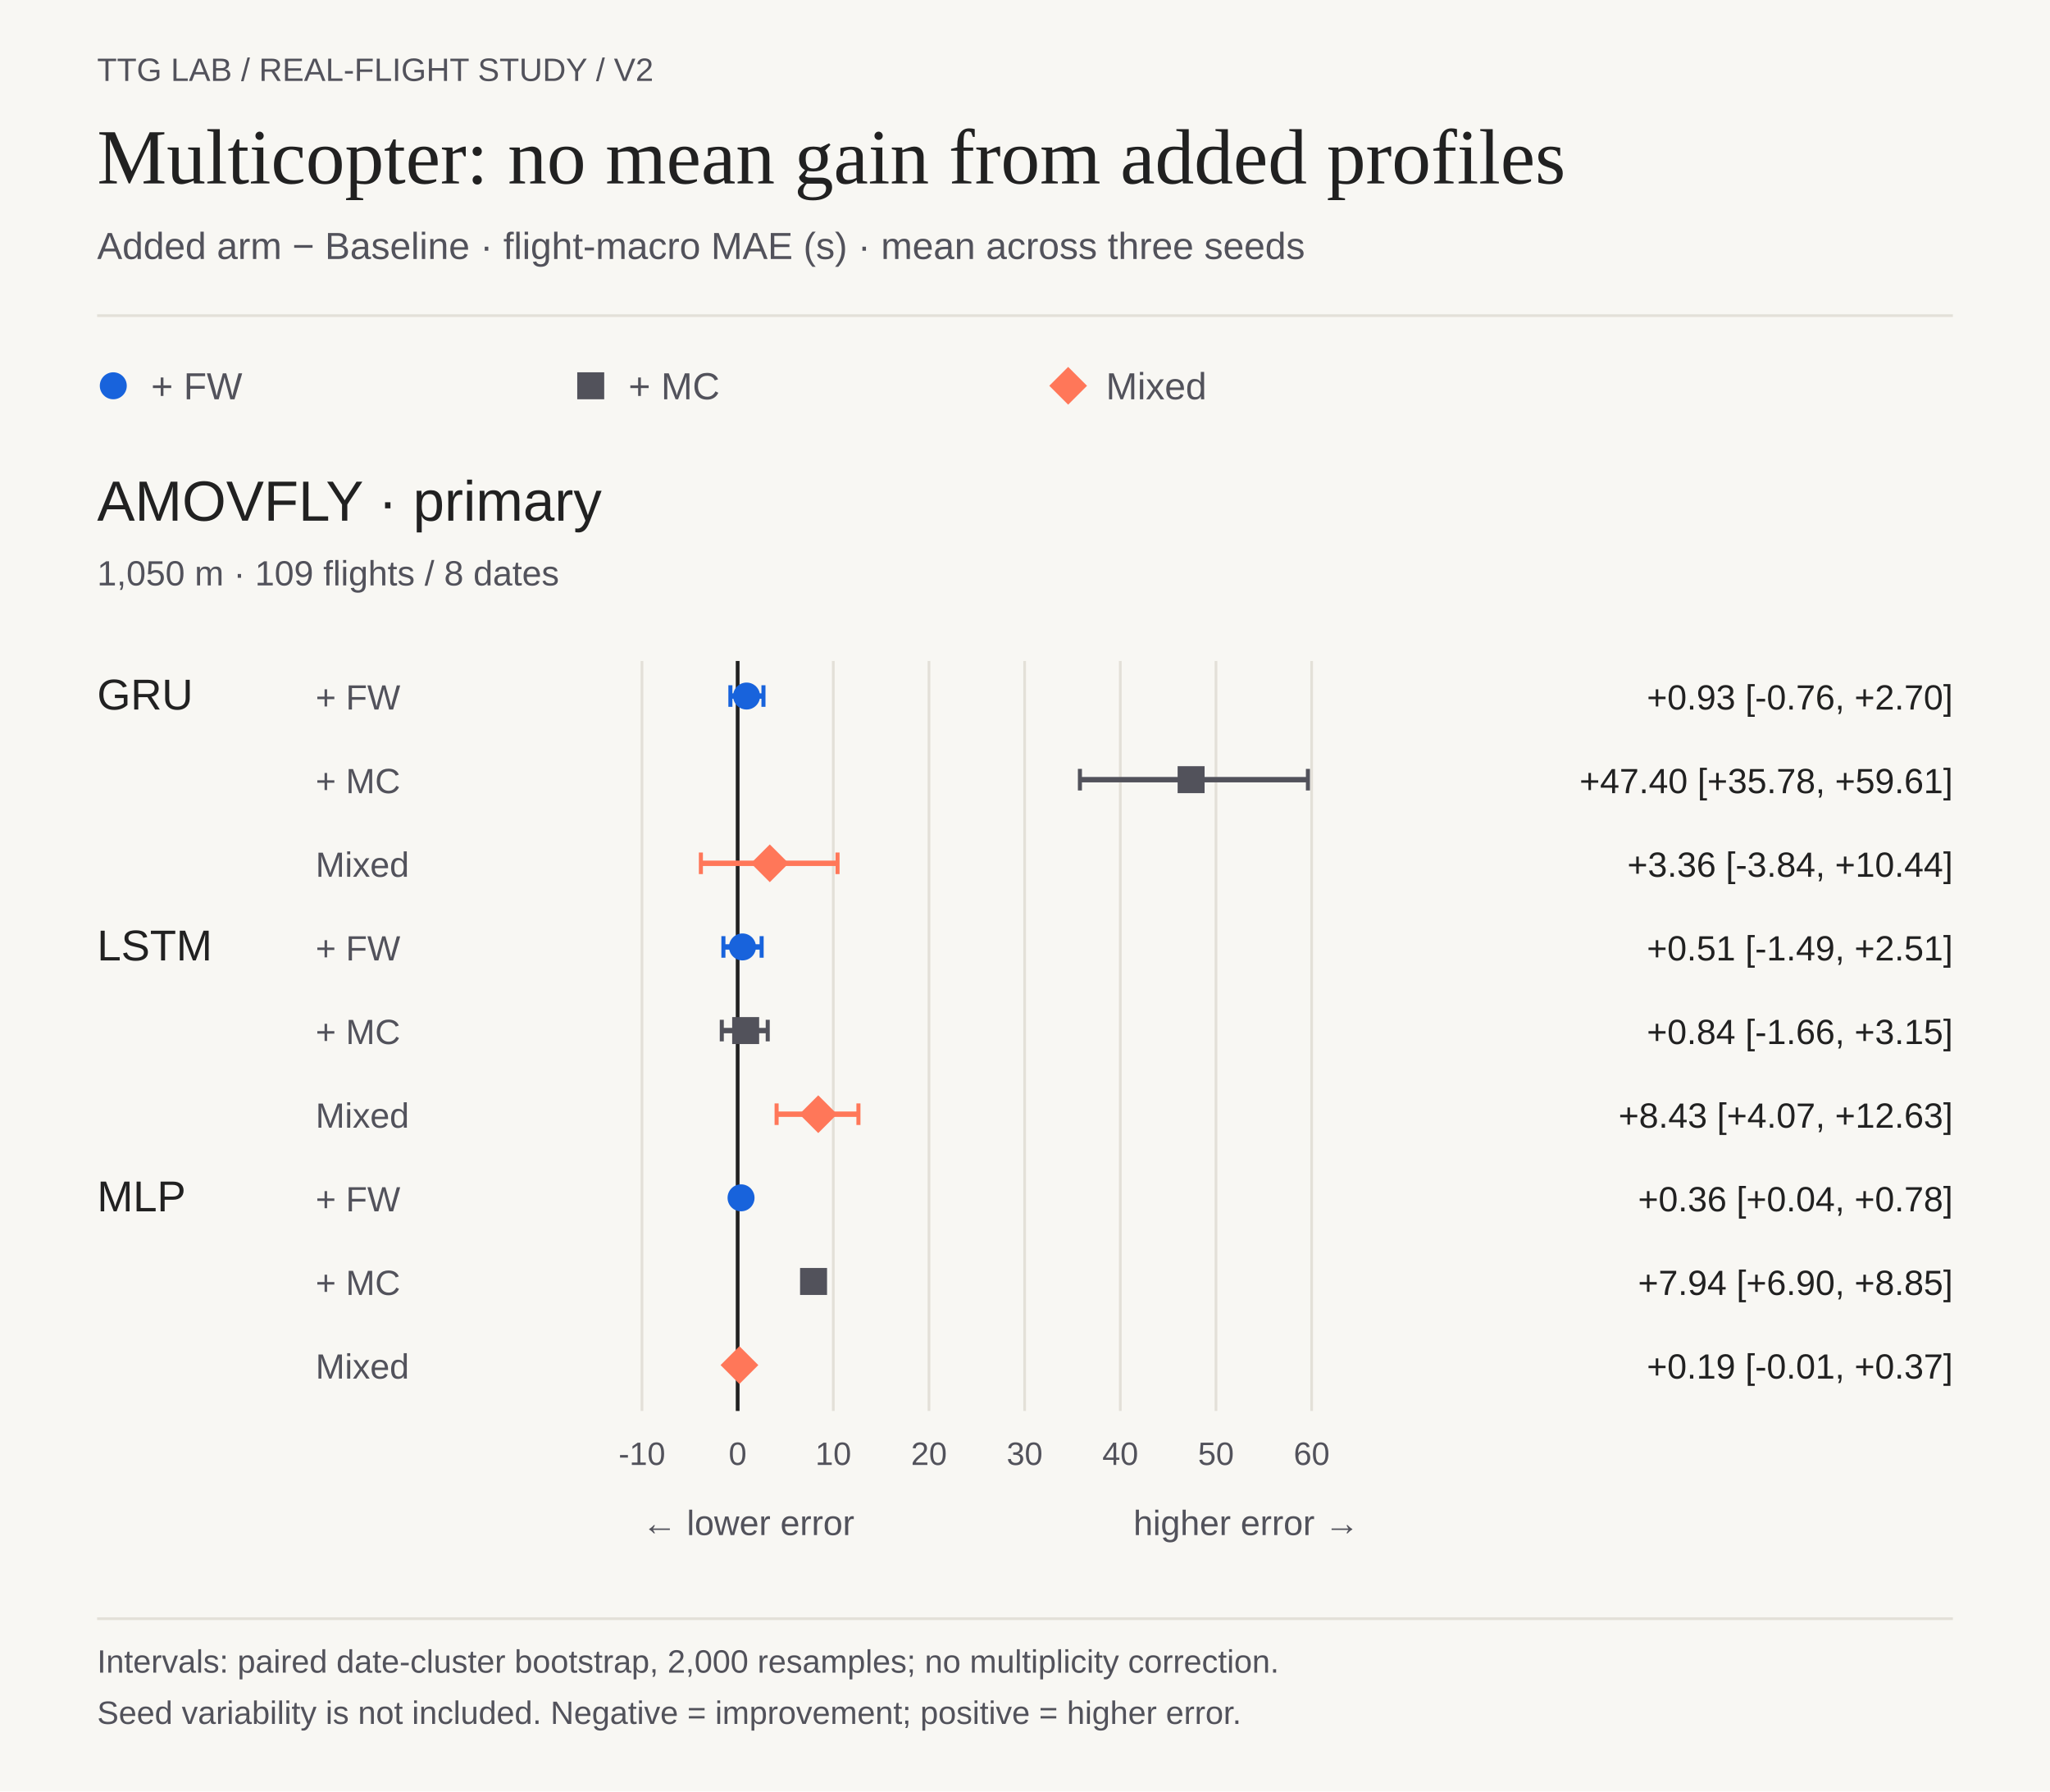
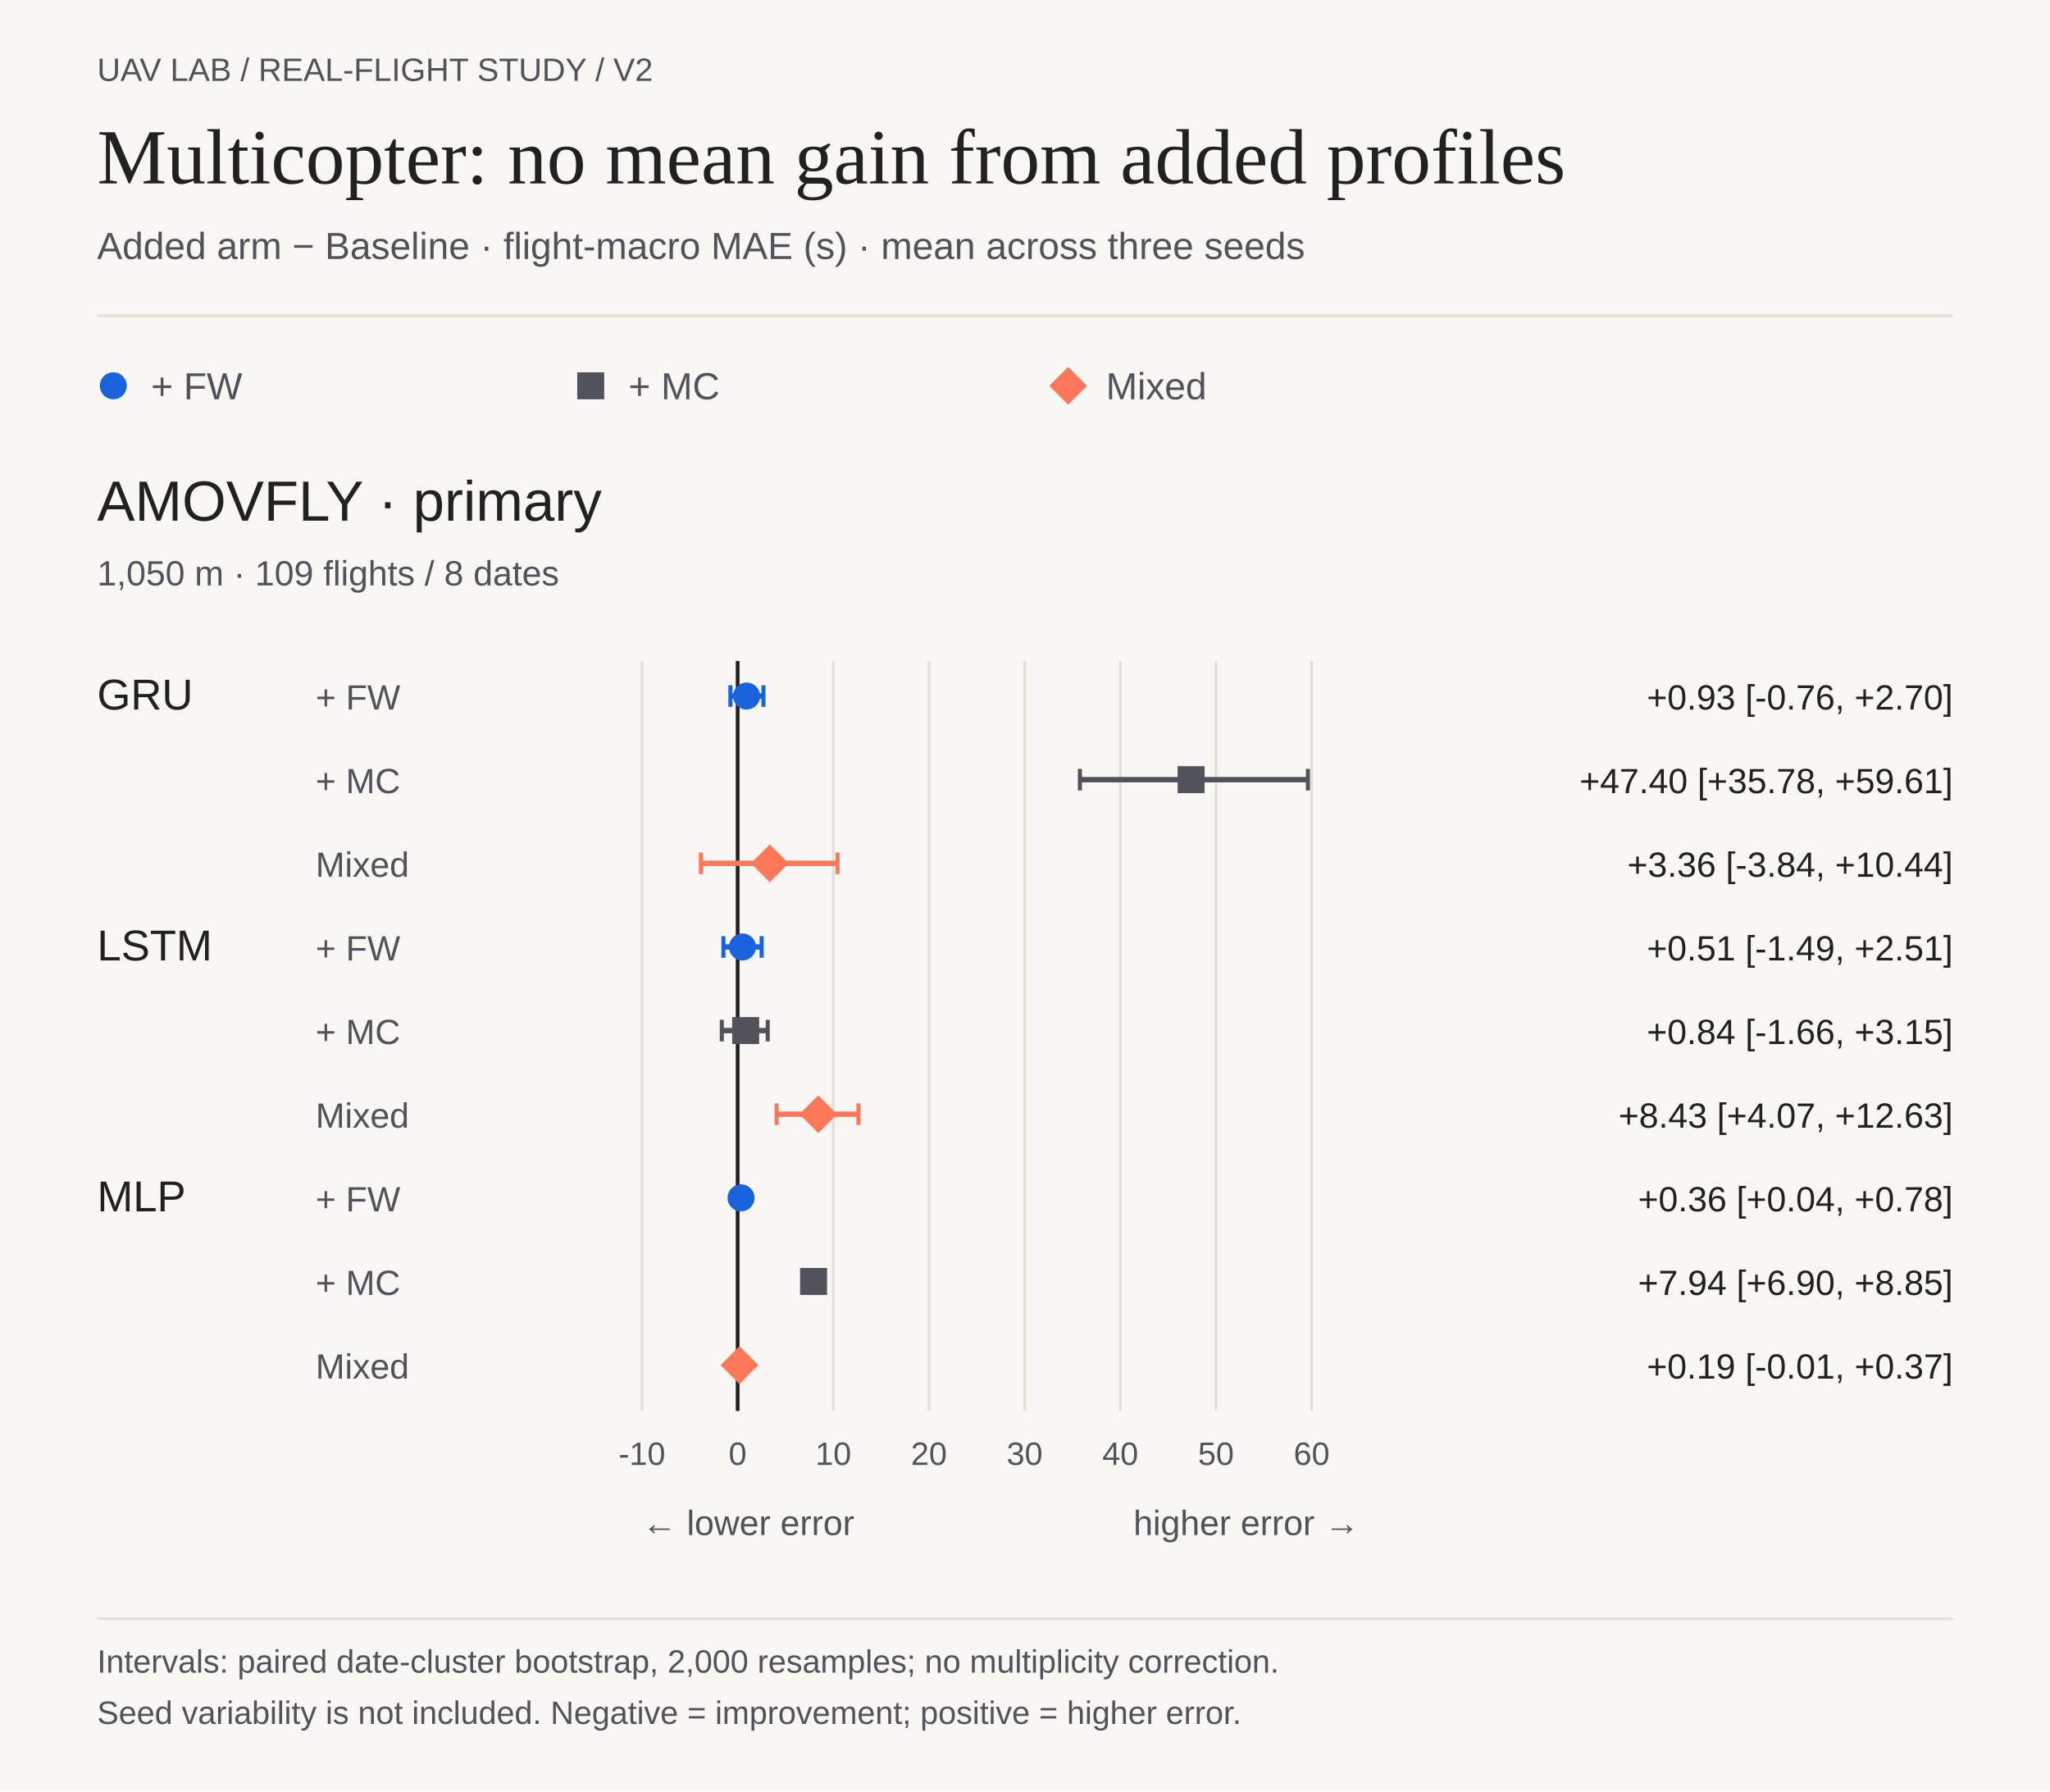
<svg xmlns="http://www.w3.org/2000/svg" width="760" height="664" viewBox="0 0 760 664" role="img" aria-labelledby="title desc">
  <style>text{font-family:Arial,"Apple SD Gothic Neo",sans-serif;font-variant-numeric:tabular-nums} .title{font-family:Georgia,"Times New Roman",serif}</style>
  <rect x="0.00" y="0.00" width="760.00" height="664.00" rx="0" fill="#f8f7f3" />
-   <text x="36.00" y="30.00" font-size="12" fill="#52525b" text-anchor="start" class="">TTG LAB  /  REAL-FLIGHT STUDY  /  V2</text>
+   <text x="36.00" y="30.00" font-size="12" fill="#52525b" text-anchor="start" class="">UAV LAB  /  REAL-FLIGHT STUDY  /  V2</text>
  <text x="36.00" y="68.00" font-size="29" fill="#212121" text-anchor="start" class="title">Multicopter: no mean gain from added profiles</text>
  <text x="36.00" y="96.00" font-size="14" fill="#52525b" text-anchor="start" class="">Added arm − Baseline · flight-macro MAE (s) · mean across three seeds</text>
  <line x1="36.00" y1="117.00" x2="724.00" y2="117.00" stroke="#e3e0d8" stroke-width="1" stroke-dasharray="" />
  <circle cx="42.00" cy="143.00" r="5" fill="#1863dc" />
  <text x="56.00" y="148.00" font-size="14" fill="#52525b" text-anchor="start" class="">+ FW</text>
  <rect x="214.00" y="138.00" width="10.00" height="10.00" rx="0" fill="#52525b" />
  <text x="233.00" y="148.00" font-size="14" fill="#52525b" text-anchor="start" class="">+ MC</text>
  <path d="M396.00,136.00 l7,7 l-7,7 l-7,-7 Z" fill="#ff7759" />
  <text x="410.00" y="148.00" font-size="14" fill="#52525b" text-anchor="start" class="">Mixed</text>
  <text x="36.00" y="193.00" font-size="21" fill="#212121" text-anchor="start" class="">AMOVFLY · primary</text>
  <text x="36.00" y="217.00" font-size="13" fill="#52525b" text-anchor="start" class="">1,050 m · 109 flights / 8 dates</text>
  <line x1="238.00" y1="245.00" x2="238.00" y2="523.00" stroke="#e3e0d8" stroke-width="1" stroke-dasharray="" />
  <text x="238.00" y="543.00" font-size="12" fill="#52525b" text-anchor="middle" class="">-10</text>
  <line x1="273.47" y1="245.00" x2="273.47" y2="523.00" stroke="#212121" stroke-width="1.4" stroke-dasharray="" />
  <text x="273.47" y="543.00" font-size="12" fill="#52525b" text-anchor="middle" class="">0</text>
  <line x1="308.93" y1="245.00" x2="308.93" y2="523.00" stroke="#e3e0d8" stroke-width="1" stroke-dasharray="" />
  <text x="308.93" y="543.00" font-size="12" fill="#52525b" text-anchor="middle" class="">10</text>
  <line x1="344.40" y1="245.00" x2="344.40" y2="523.00" stroke="#e3e0d8" stroke-width="1" stroke-dasharray="" />
  <text x="344.40" y="543.00" font-size="12" fill="#52525b" text-anchor="middle" class="">20</text>
  <line x1="379.87" y1="245.00" x2="379.87" y2="523.00" stroke="#e3e0d8" stroke-width="1" stroke-dasharray="" />
  <text x="379.87" y="543.00" font-size="12" fill="#52525b" text-anchor="middle" class="">30</text>
  <line x1="415.33" y1="245.00" x2="415.33" y2="523.00" stroke="#e3e0d8" stroke-width="1" stroke-dasharray="" />
  <text x="415.33" y="543.00" font-size="12" fill="#52525b" text-anchor="middle" class="">40</text>
  <line x1="450.80" y1="245.00" x2="450.80" y2="523.00" stroke="#e3e0d8" stroke-width="1" stroke-dasharray="" />
  <text x="450.80" y="543.00" font-size="12" fill="#52525b" text-anchor="middle" class="">50</text>
  <line x1="486.27" y1="245.00" x2="486.27" y2="523.00" stroke="#e3e0d8" stroke-width="1" stroke-dasharray="" />
  <text x="486.27" y="543.00" font-size="12" fill="#52525b" text-anchor="middle" class="">60</text>
  <text x="36.00" y="263.00" font-size="16" fill="#212121" text-anchor="start" class="">GRU</text>
  <text x="117.00" y="263.00" font-size="13" fill="#52525b" text-anchor="start" class="">+ FW</text>
  <line x1="270.78" y1="258.00" x2="283.04" y2="258.00" stroke="#1863dc" stroke-width="2" stroke-dasharray="" />
  <line x1="270.78" y1="254.00" x2="270.78" y2="262.00" stroke="#1863dc" stroke-width="1.5" stroke-dasharray="" />
  <line x1="283.04" y1="254.00" x2="283.04" y2="262.00" stroke="#1863dc" stroke-width="1.5" stroke-dasharray="" />
  <circle cx="276.78" cy="258.00" r="5" fill="#1863dc" />
  <text x="724.00" y="263.00" font-size="13" fill="#212121" text-anchor="end" class="">+0.93 [-0.76, +2.70]</text>
  <text x="36.00" y="294.00" font-size="16" fill="#212121" text-anchor="start" class="" />
  <text x="117.00" y="294.00" font-size="13" fill="#52525b" text-anchor="start" class="">+ MC</text>
  <line x1="400.36" y1="289.00" x2="484.89" y2="289.00" stroke="#52525b" stroke-width="2" stroke-dasharray="" />
  <line x1="400.36" y1="285.00" x2="400.36" y2="293.00" stroke="#52525b" stroke-width="1.5" stroke-dasharray="" />
  <line x1="484.89" y1="285.00" x2="484.89" y2="293.00" stroke="#52525b" stroke-width="1.5" stroke-dasharray="" />
  <rect x="436.58" y="284.00" width="10.00" height="10.00" rx="0" fill="#52525b" />
  <text x="724.00" y="294.00" font-size="13" fill="#212121" text-anchor="end" class="">+47.40 [+35.78, +59.61]</text>
  <text x="36.00" y="325.00" font-size="16" fill="#212121" text-anchor="start" class="" />
  <text x="117.00" y="325.00" font-size="13" fill="#52525b" text-anchor="start" class="">Mixed</text>
  <line x1="259.84" y1="320.00" x2="310.50" y2="320.00" stroke="#ff7759" stroke-width="2" stroke-dasharray="" />
  <line x1="259.84" y1="316.00" x2="259.84" y2="324.00" stroke="#ff7759" stroke-width="1.5" stroke-dasharray="" />
  <line x1="310.50" y1="316.00" x2="310.50" y2="324.00" stroke="#ff7759" stroke-width="1.5" stroke-dasharray="" />
  <path d="M285.39,313.00 l7,7 l-7,7 l-7,-7 Z" fill="#ff7759" />
  <text x="724.00" y="325.00" font-size="13" fill="#212121" text-anchor="end" class="">+3.36 [-3.84, +10.44]</text>
  <text x="36.00" y="356.00" font-size="16" fill="#212121" text-anchor="start" class="">LSTM</text>
  <text x="117.00" y="356.00" font-size="13" fill="#52525b" text-anchor="start" class="">+ FW</text>
  <line x1="268.19" y1="351.00" x2="282.36" y2="351.00" stroke="#1863dc" stroke-width="2" stroke-dasharray="" />
  <line x1="268.19" y1="347.00" x2="268.19" y2="355.00" stroke="#1863dc" stroke-width="1.5" stroke-dasharray="" />
  <line x1="282.36" y1="347.00" x2="282.36" y2="355.00" stroke="#1863dc" stroke-width="1.5" stroke-dasharray="" />
  <circle cx="275.26" cy="351.00" r="5" fill="#1863dc" />
  <text x="724.00" y="356.00" font-size="13" fill="#212121" text-anchor="end" class="">+0.51 [-1.49, +2.51]</text>
  <text x="36.00" y="387.00" font-size="16" fill="#212121" text-anchor="start" class="" />
  <text x="117.00" y="387.00" font-size="13" fill="#52525b" text-anchor="start" class="">+ MC</text>
  <line x1="267.59" y1="382.00" x2="284.62" y2="382.00" stroke="#52525b" stroke-width="2" stroke-dasharray="" />
  <line x1="267.59" y1="378.00" x2="267.59" y2="386.00" stroke="#52525b" stroke-width="1.5" stroke-dasharray="" />
  <line x1="284.62" y1="378.00" x2="284.62" y2="386.00" stroke="#52525b" stroke-width="1.5" stroke-dasharray="" />
  <rect x="271.44" y="377.00" width="10.00" height="10.00" rx="0" fill="#52525b" />
  <text x="724.00" y="387.00" font-size="13" fill="#212121" text-anchor="end" class="">+0.84 [-1.66, +3.15]</text>
  <text x="36.00" y="418.00" font-size="16" fill="#212121" text-anchor="start" class="" />
  <text x="117.00" y="418.00" font-size="13" fill="#52525b" text-anchor="start" class="">Mixed</text>
  <line x1="287.91" y1="413.00" x2="318.25" y2="413.00" stroke="#ff7759" stroke-width="2" stroke-dasharray="" />
  <line x1="287.91" y1="409.00" x2="287.91" y2="417.00" stroke="#ff7759" stroke-width="1.5" stroke-dasharray="" />
  <line x1="318.25" y1="409.00" x2="318.25" y2="417.00" stroke="#ff7759" stroke-width="1.5" stroke-dasharray="" />
  <path d="M303.35,406.00 l7,7 l-7,7 l-7,-7 Z" fill="#ff7759" />
  <text x="724.00" y="418.00" font-size="13" fill="#212121" text-anchor="end" class="">+8.43 [+4.07, +12.63]</text>
  <text x="36.00" y="449.00" font-size="16" fill="#212121" text-anchor="start" class="">MLP</text>
  <text x="117.00" y="449.00" font-size="13" fill="#52525b" text-anchor="start" class="">+ FW</text>
  <line x1="273.59" y1="444.00" x2="276.24" y2="444.00" stroke="#1863dc" stroke-width="2" stroke-dasharray="" />
  <line x1="273.59" y1="440.00" x2="273.59" y2="448.00" stroke="#1863dc" stroke-width="1.5" stroke-dasharray="" />
  <line x1="276.24" y1="440.00" x2="276.24" y2="448.00" stroke="#1863dc" stroke-width="1.5" stroke-dasharray="" />
  <circle cx="274.73" cy="444.00" r="5" fill="#1863dc" />
  <text x="724.00" y="449.00" font-size="13" fill="#212121" text-anchor="end" class="">+0.36 [+0.04, +0.78]</text>
  <text x="36.00" y="480.00" font-size="16" fill="#212121" text-anchor="start" class="" />
  <text x="117.00" y="480.00" font-size="13" fill="#52525b" text-anchor="start" class="">+ MC</text>
  <line x1="297.95" y1="475.00" x2="304.86" y2="475.00" stroke="#52525b" stroke-width="2" stroke-dasharray="" />
  <line x1="297.95" y1="471.00" x2="297.95" y2="479.00" stroke="#52525b" stroke-width="1.5" stroke-dasharray="" />
  <line x1="304.86" y1="471.00" x2="304.86" y2="479.00" stroke="#52525b" stroke-width="1.5" stroke-dasharray="" />
  <rect x="296.61" y="470.00" width="10.00" height="10.00" rx="0" fill="#52525b" />
  <text x="724.00" y="480.00" font-size="13" fill="#212121" text-anchor="end" class="">+7.94 [+6.90, +8.85]</text>
  <text x="36.00" y="511.00" font-size="16" fill="#212121" text-anchor="start" class="" />
  <text x="117.00" y="511.00" font-size="13" fill="#52525b" text-anchor="start" class="">Mixed</text>
  <line x1="273.43" y1="506.00" x2="274.76" y2="506.00" stroke="#ff7759" stroke-width="2" stroke-dasharray="" />
  <line x1="273.43" y1="502.00" x2="273.43" y2="510.00" stroke="#ff7759" stroke-width="1.5" stroke-dasharray="" />
  <line x1="274.76" y1="502.00" x2="274.76" y2="510.00" stroke="#ff7759" stroke-width="1.5" stroke-dasharray="" />
  <path d="M274.13,499.00 l7,7 l-7,7 l-7,-7 Z" fill="#ff7759" />
  <text x="724.00" y="511.00" font-size="13" fill="#212121" text-anchor="end" class="">+0.19 [-0.01, +0.37]</text>
  <text x="238.00" y="569.00" font-size="13" fill="#52525b" text-anchor="start" class="">← lower error</text>
  <text x="504.00" y="569.00" font-size="13" fill="#52525b" text-anchor="end" class="">higher error →</text>
  <line x1="36.00" y1="600.00" x2="724.00" y2="600.00" stroke="#e3e0d8" stroke-width="1" stroke-dasharray="" />
  <text x="36.00" y="620.00" font-size="12" fill="#52525b" text-anchor="start" class="">Intervals: paired date-cluster bootstrap, 2,000 resamples; no multiplicity correction.</text>
  <text x="36.00" y="639.00" font-size="12" fill="#52525b" text-anchor="start" class="">Seed variability is not included. Negative = improvement; positive = higher error.</text>
</svg>
